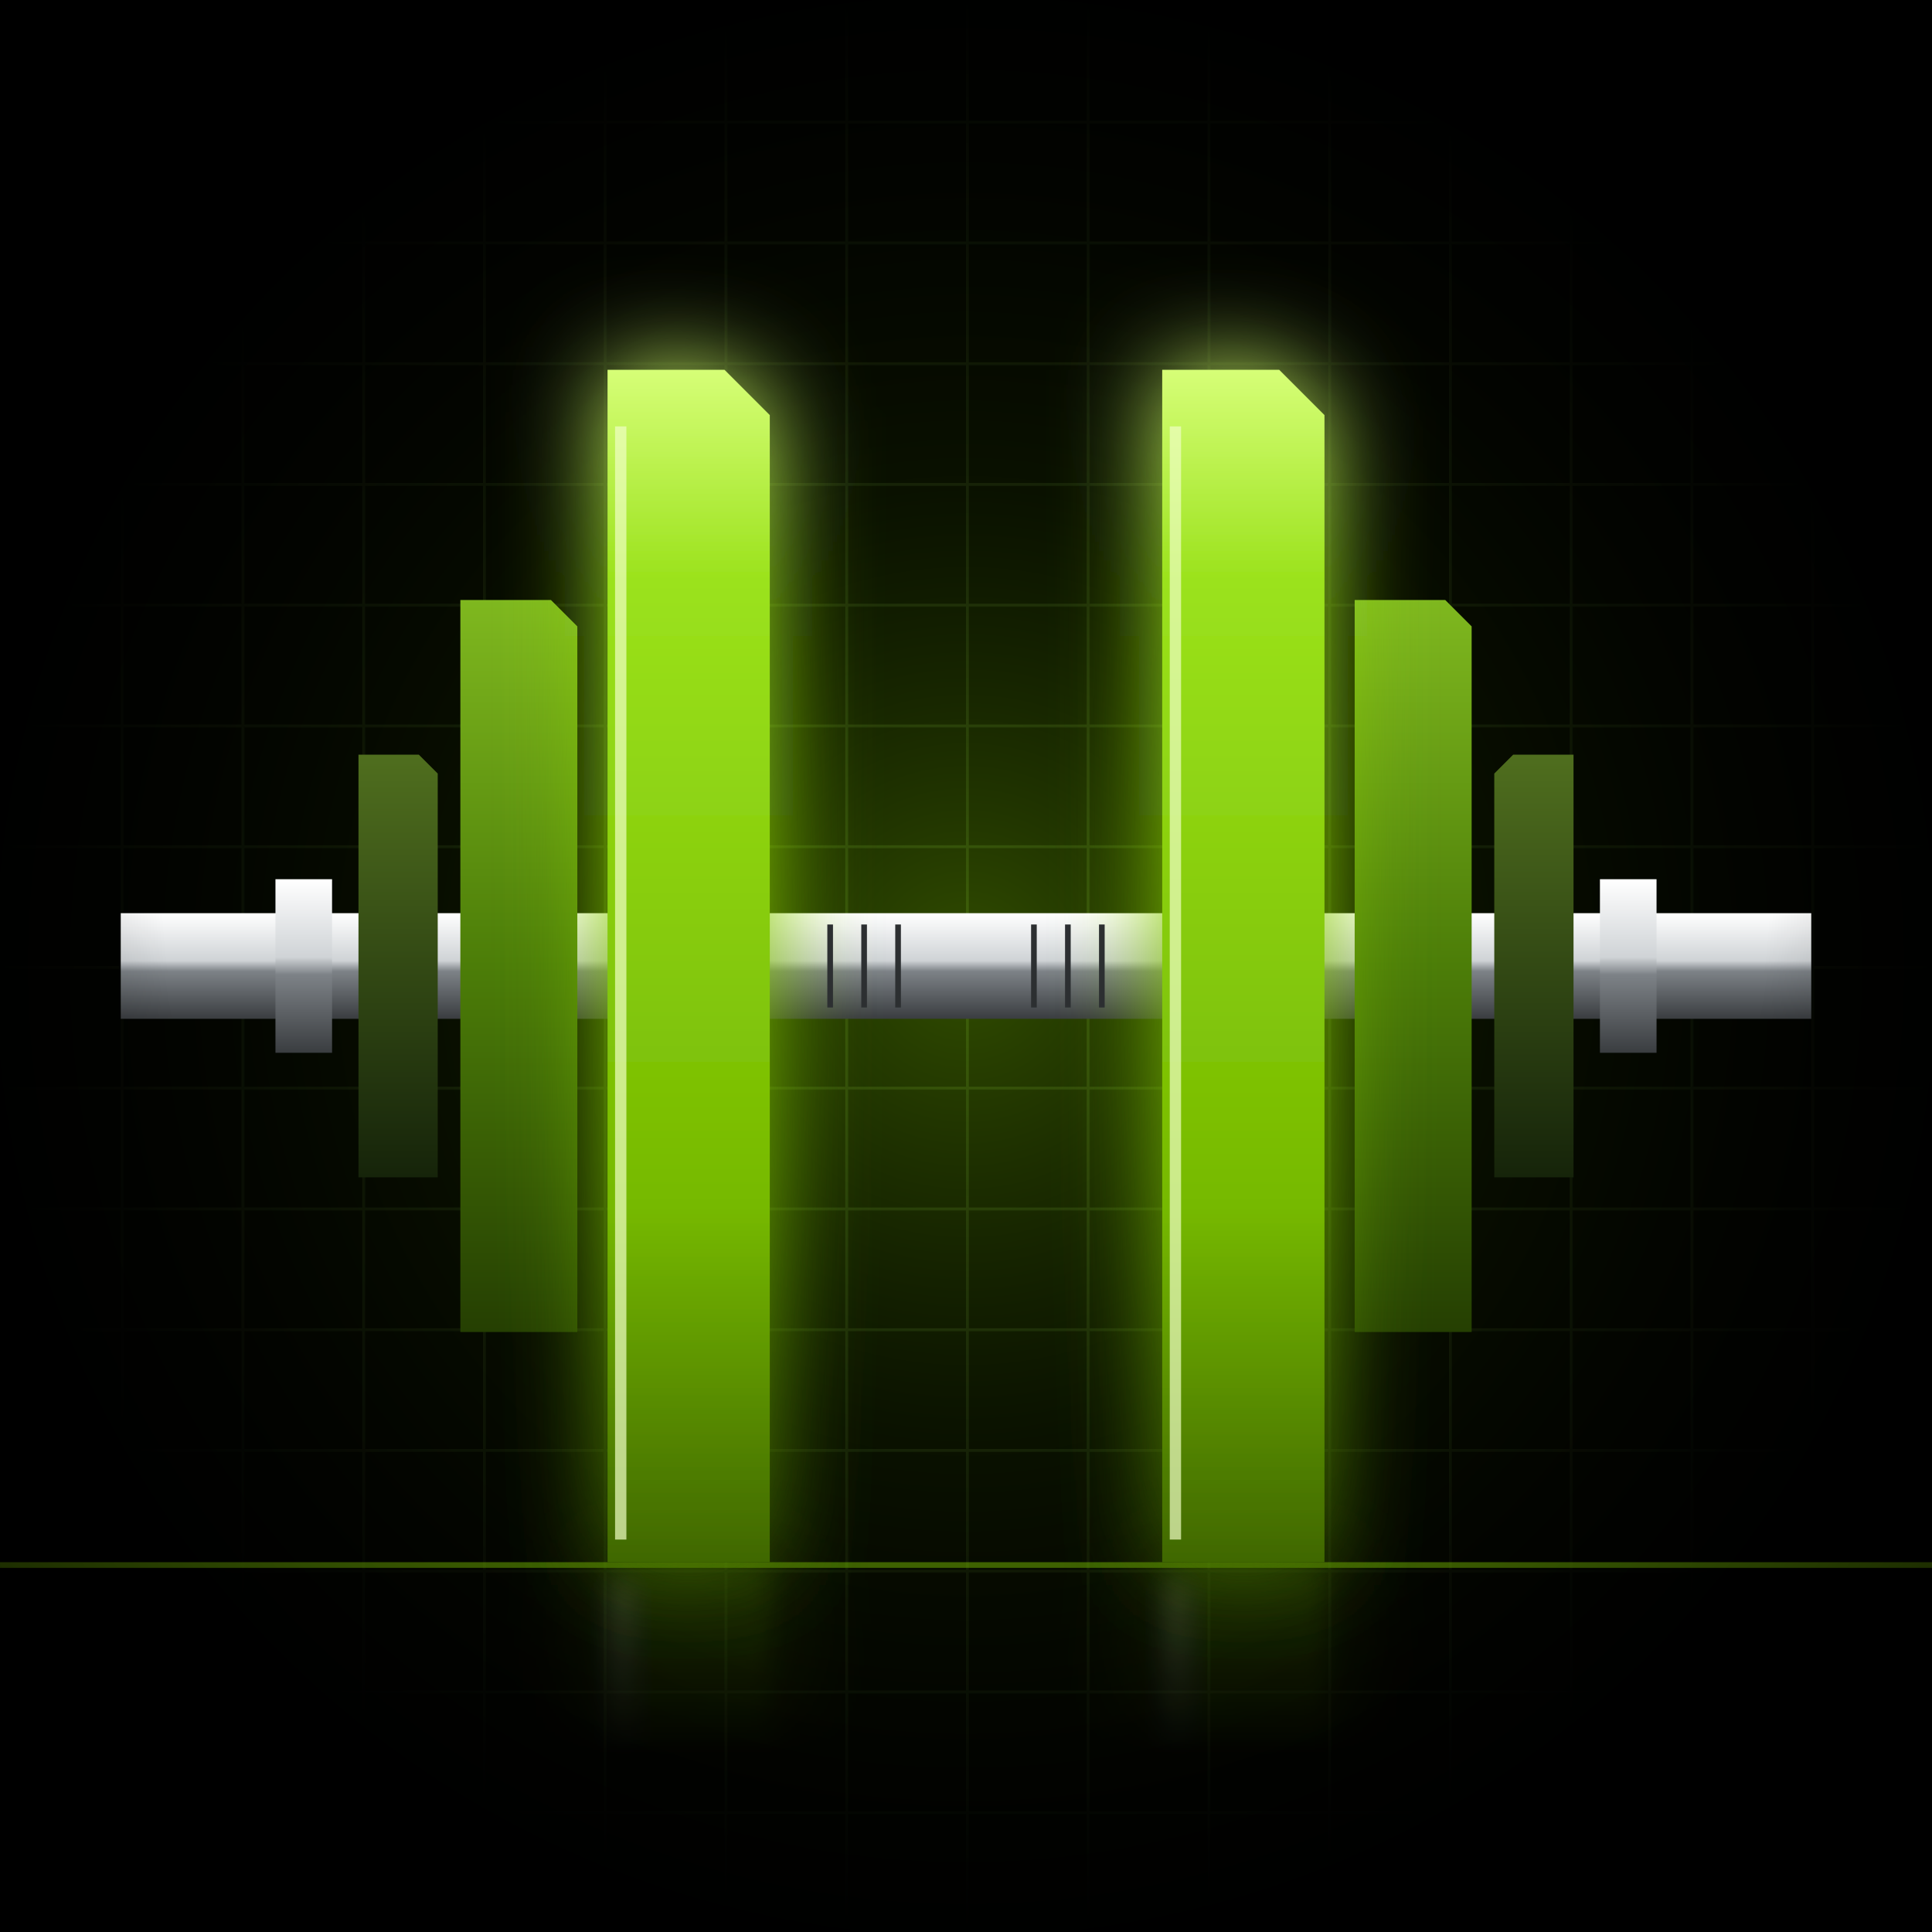
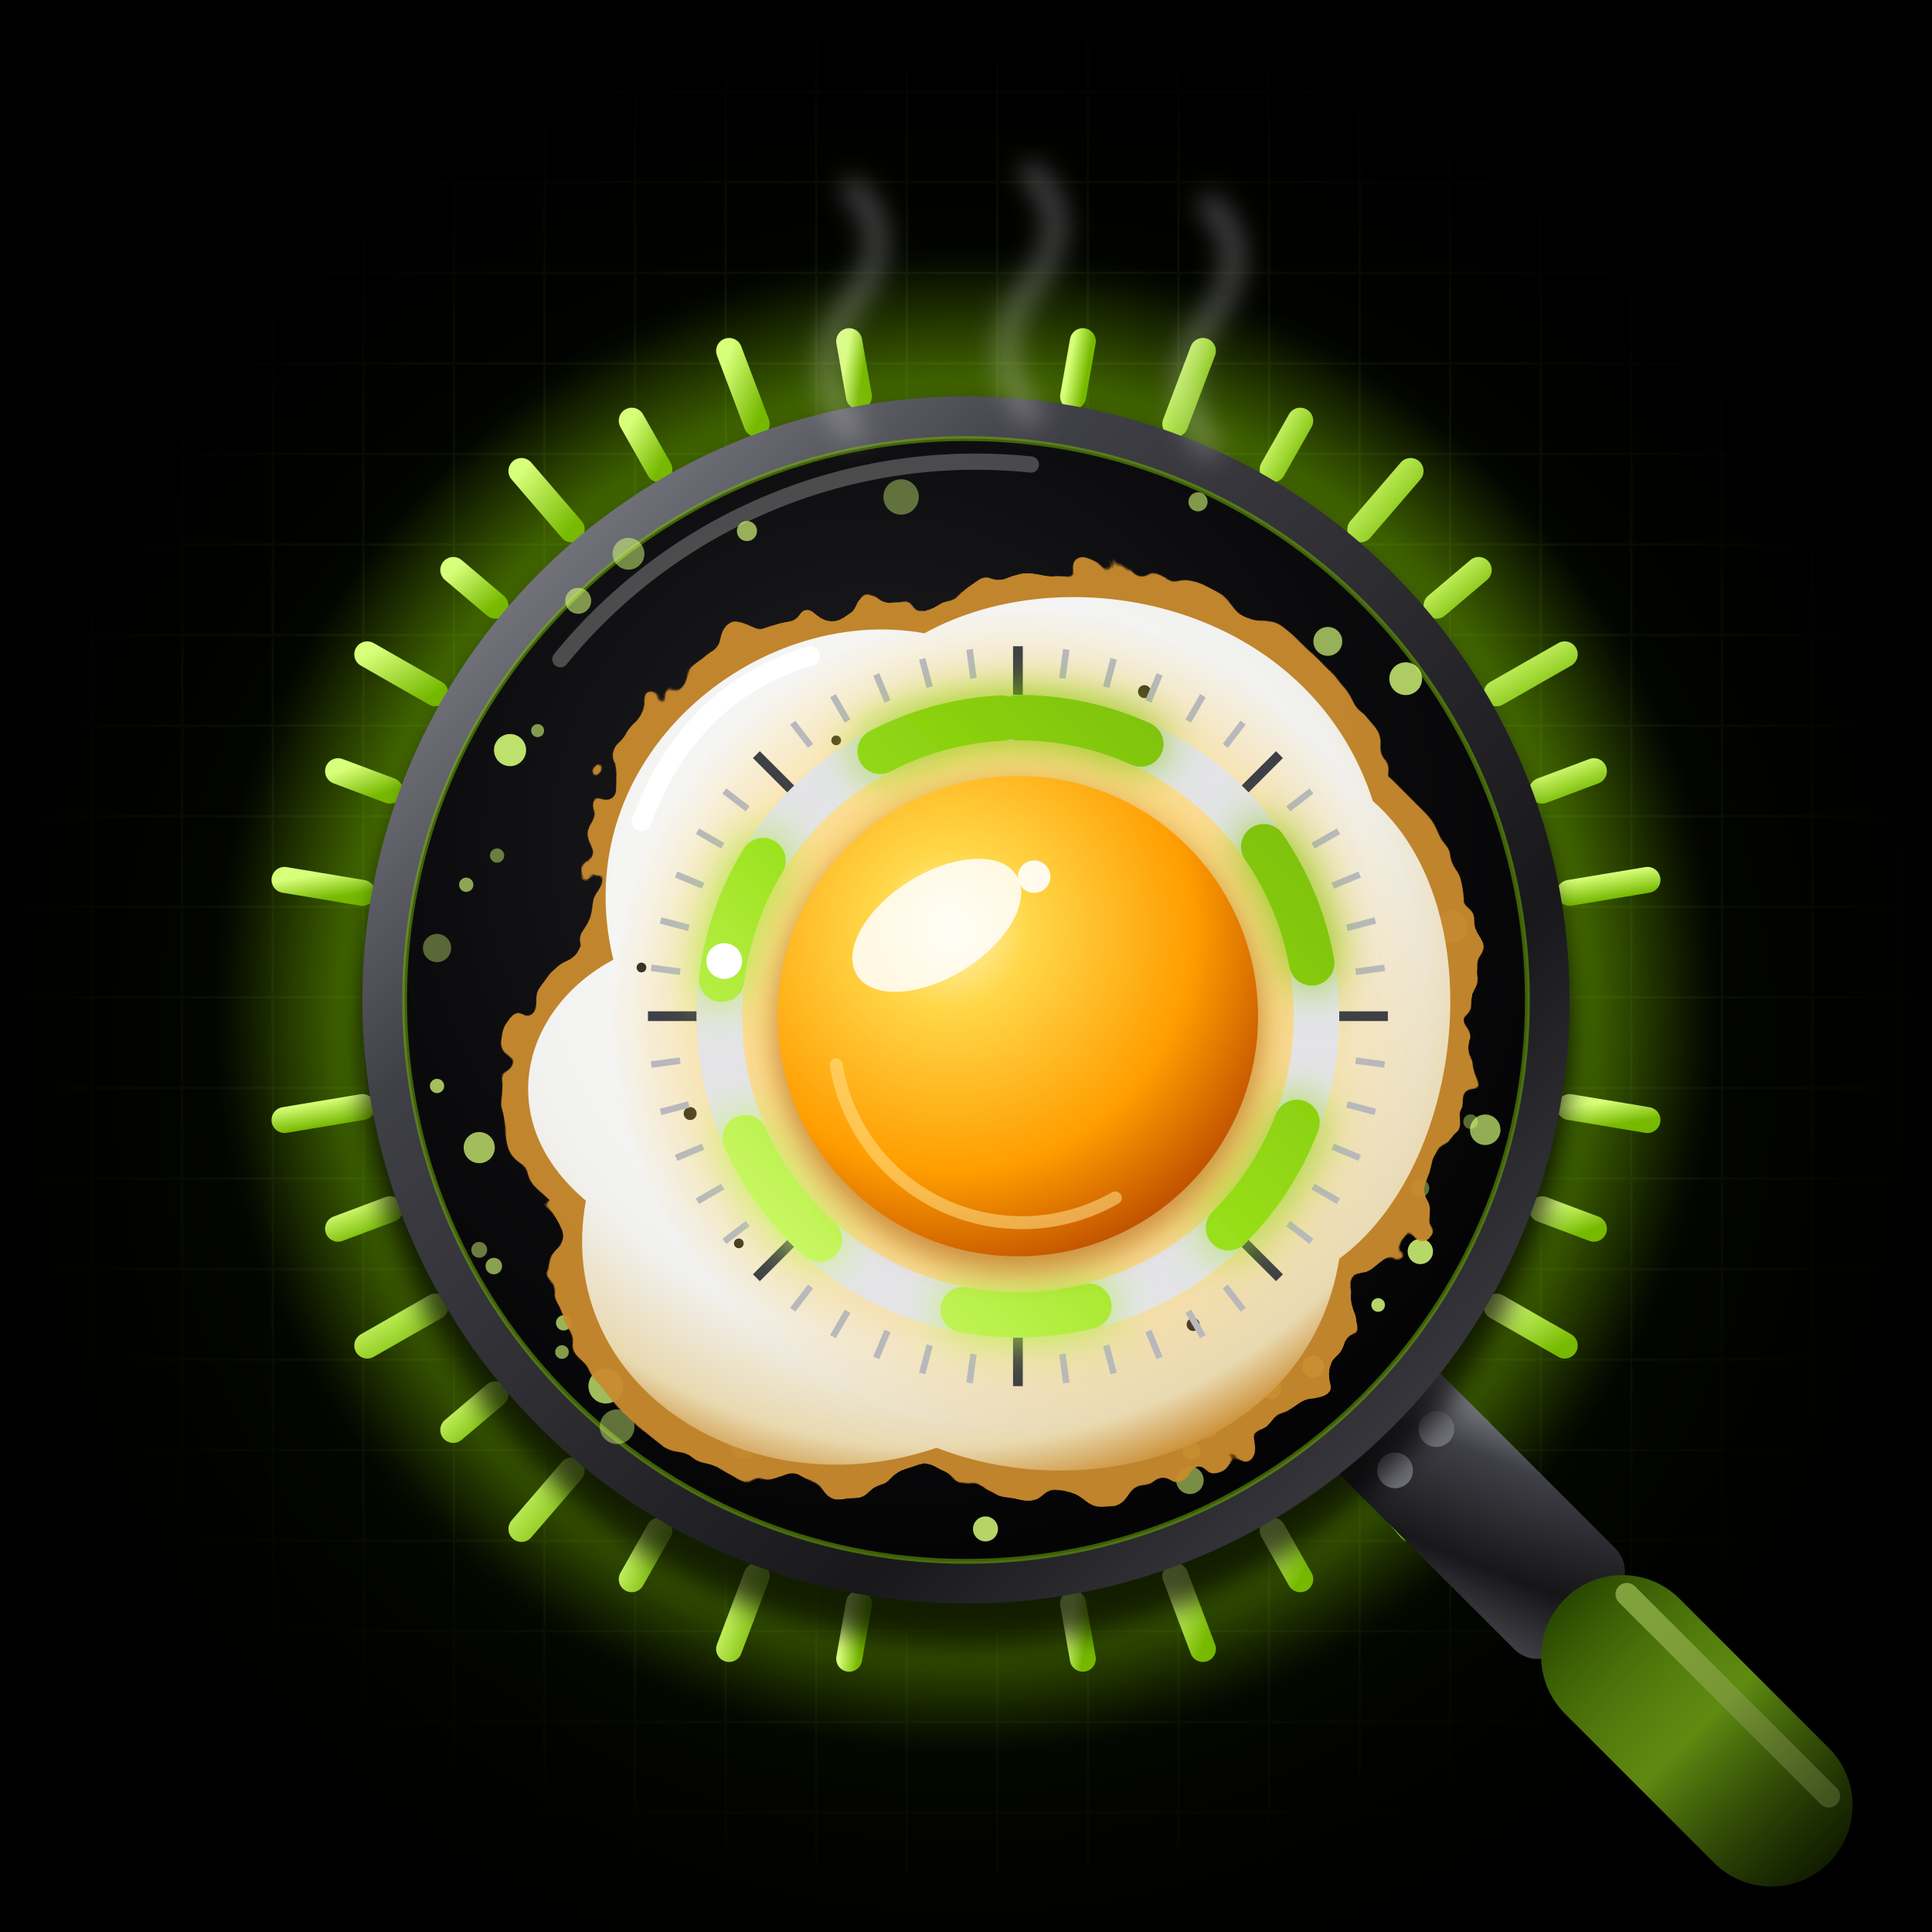
<svg xmlns="http://www.w3.org/2000/svg" viewBox="0 0 1024 1024">
  <defs>
-     <radialGradient id="bloom" cx="50%" cy="50%" r="55%">
-       <stop offset="0" stop-color="#76b900" stop-opacity=".42" />
-       <stop offset=".45" stop-color="#3d6a00" stop-opacity=".16" />
+     <radialGradient id="bloom" cx="50%" cy="55%" r="55%">
+       <stop offset="0" stop-color="#76b900" stop-opacity=".45" />
+       <stop offset=".5" stop-color="#2f5200" stop-opacity=".18" />
      <stop offset="1" stop-color="#000" stop-opacity="0" />
    </radialGradient>
-     <radialGradient id="vig" cx="50%" cy="45%" r="75%">
+     <radialGradient id="vig" cx="50%" cy="48%" r="75%">
      <stop offset=".55" stop-color="#000" stop-opacity="0" />
-       <stop offset="1" stop-color="#000" stop-opacity=".85" />
-     </radialGradient>
-     <pattern id="grid" width="64" height="64" patternUnits="userSpaceOnUse">
-       <path d="M64 0H0V64" fill="none" stroke="#1d2a10" stroke-width="3" />
+       <stop offset="1" stop-color="#000" stop-opacity=".9" />
+     </radialGradient>
+     <pattern id="grid" width="48" height="48" patternUnits="userSpaceOnUse">
+       <path d="M48 0H0V48" fill="none" stroke="#1f2e10" stroke-width="2.5" />
    </pattern>
    <radialGradient id="gridfade" cx="50%" cy="50%" r="50%">
      <stop offset="0" stop-color="#fff" />
      <stop offset="1" stop-color="#000" />
    </radialGradient>
    <mask id="gm">
      <rect width="1024" height="1024" fill="url(#gridfade)" />
    </mask>
-     <linearGradient id="hot" x1="0" y1="0" x2="0" y2="1">
+     <linearGradient id="hot" x1="0" y1="0" x2="1" y2="1">
      <stop offset="0" stop-color="#d8ff7a" />
-       <stop offset=".18" stop-color="#9be21c" />
-       <stop offset=".7" stop-color="#76b900" />
-       <stop offset="1" stop-color="#3f6600" />
-     </linearGradient>
-     <linearGradient id="mid" x1="0" y1="0" x2="0" y2="1">
-       <stop offset="0" stop-color="#7fb81f" />
-       <stop offset=".5" stop-color="#4c7d08" />
-       <stop offset="1" stop-color="#253f02" />
-     </linearGradient>
-     <linearGradient id="low" x1="0" y1="0" x2="0" y2="1">
-       <stop offset="0" stop-color="#4f6e1e" />
-       <stop offset="1" stop-color="#16240a" />
+       <stop offset=".45" stop-color="#9be21c" />
+       <stop offset="1" stop-color="#76b900" />
+     </linearGradient>
+     <linearGradient id="cyan" x1="0" y1="0" x2="1" y2="1">
+       <stop offset="0" stop-color="#a5f3fc" />
+       <stop offset="1" stop-color="#22d3ee" />
    </linearGradient>
    <linearGradient id="steel" x1="0" y1="0" x2="0" y2="1">
-       <stop offset="0" stop-color="#ffffff" />
-       <stop offset=".45" stop-color="#cfd3d6" />
-       <stop offset=".55" stop-color="#7d8287" />
-       <stop offset="1" stop-color="#3a3d40" />
-     </linearGradient>
-     <linearGradient id="refl" x1="0" y1="0" x2="0" y2="1">
-       <stop offset="0" stop-color="#fff" stop-opacity=".5" />
-       <stop offset=".6" stop-color="#fff" stop-opacity="0" />
-     </linearGradient>
-     <mask id="rm">
-       <rect x="0" y="790" width="1024" height="234" fill="url(#refl)" />
-     </mask>
-     <filter id="glow" x="-50%" y="-50%" width="200%" height="200%">
-       <feGaussianBlur stdDeviation="26" result="b" />
+       <stop offset="0" stop-color="#f4f4f5" />
+       <stop offset=".45" stop-color="#9ca3af" />
+       <stop offset=".55" stop-color="#52525b" />
+       <stop offset="1" stop-color="#d4d4d8" />
+     </linearGradient>
+     <linearGradient id="iron" x1="0" y1="0" x2="1" y2="1">
+       <stop offset="0" stop-color="#3f3f46" />
+       <stop offset=".5" stop-color="#18181b" />
+       <stop offset="1" stop-color="#050505" />
+     </linearGradient>
+     <filter id="glow" x="-30%" y="-30%" width="160%" height="160%">
+       <feGaussianBlur stdDeviation="14" result="b" />
      <feMerge>
        <feMergeNode in="b" />
        <feMergeNode in="SourceGraphic" />
      </feMerge>
    </filter>
    <filter id="soft">
-       <feGaussianBlur stdDeviation="6" />
-     </filter>
-     <g id="bar">
-       <rect x="64" y="484" width="896" height="56" fill="url(#steel)" />
-       <rect x="146" y="466" width="30" height="92" fill="url(#steel)" />
-       <rect x="848" y="466" width="30" height="92" fill="url(#steel)" />
-       <path d="M190 400H222L232 410V624H190Z" fill="url(#low)" />
-       <path d="M802 400H834V624H792V410Z" fill="url(#low)" transform="translate(0 0)" />
-       <path d="M244 318H292L306 332V706H244Z" fill="url(#mid)" />
-       <path d="M718 318H766L780 332V706H718Z" fill="url(#mid)" />
-       <g filter="url(#glow)">
-         <path d="M322 196H384L408 220V828H322Z" fill="url(#hot)" />
-         <path d="M616 196H678L702 220V828H616Z" fill="url(#hot)" />
-       </g>
-       <rect x="326" y="226" width="6" height="590" fill="#efffc4" opacity=".7" />
-       <rect x="620" y="226" width="6" height="590" fill="#efffc4" opacity=".7" />
-       <g stroke="#2c2f31" stroke-width="3">
-         <path d="M440 490V534M458 490V534M476 490V534M548 490V534M566 490V534M584 490V534" />
-       </g>
-     </g>
+       <feGaussianBlur stdDeviation="4" />
+     </filter>
+     <radialGradient id="burner" cx="50%" cy="50%" r="50%">
+       <stop offset=".72" stop-color="#76b900" stop-opacity="0" />
+       <stop offset=".82" stop-color="#76b900" stop-opacity=".55" />
+       <stop offset="1" stop-color="#76b900" stop-opacity="0" />
+     </radialGradient>
+     <linearGradient id="flame" x1="0" y1="0" x2="1" y2="1">
+       <stop offset="0" stop-color="#d8ff7a" />
+       <stop offset="1" stop-color="#76b900" />
+     </linearGradient>
+     <radialGradient id="panin" cx="42%" cy="36%" r="70%">
+       <stop offset="0" stop-color="#202024" />
+       <stop offset=".6" stop-color="#0b0b0d" />
+       <stop offset="1" stop-color="#020203" />
+     </radialGradient>
+     <linearGradient id="rim" x1="0" y1="0" x2="1" y2="1">
+       <stop offset="0" stop-color="#a1a1aa" />
+       <stop offset=".3" stop-color="#3f3f46" />
+       <stop offset=".7" stop-color="#18181b" />
+       <stop offset="1" stop-color="#52525b" />
+     </linearGradient>
+     <radialGradient id="white" cx="44%" cy="38%" r="66%">
+       <stop offset="0" stop-color="#ffffff" />
+       <stop offset=".72" stop-color="#f1f1ef" />
+       <stop offset=".9" stop-color="#e9d9b0" />
+       <stop offset="1" stop-color="#c98a2e" />
+     </radialGradient>
+     <radialGradient id="yolk" cx="36%" cy="32%" r="72%">
+       <stop offset="0" stop-color="#fff6c2" />
+       <stop offset=".22" stop-color="#ffd84a" />
+       <stop offset=".7" stop-color="#ff9d00" />
+       <stop offset="1" stop-color="#c25400" />
+     </radialGradient>
+     <radialGradient id="yolkglow" cx="50%" cy="50%" r="50%">
+       <stop offset=".55" stop-color="#ffb300" stop-opacity=".55" />
+       <stop offset="1" stop-color="#ffb300" stop-opacity="0" />
+     </radialGradient>
+     <filter id="crisp" x="-10%" y="-10%" width="120%" height="120%">
+       <feTurbulence type="fractalNoise" baseFrequency=".035" numOctaves="2" seed="4" />
+       <feDisplacementMap in="SourceGraphic" scale="34" />
+     </filter>
+     <filter id="blur8">
+       <feGaussianBlur stdDeviation="8" />
+     </filter>
+     <linearGradient id="grip" x1="0" y1="0" x2="1" y2="0">
+       <stop offset="0" stop-color="#2f5200" />
+       <stop offset=".5" stop-color="#9be21c" />
+       <stop offset="1" stop-color="#2f5200" />
+     </linearGradient>
  </defs>
  <rect id="bg" width="1024" height="1024" fill="#000" />
  <rect id="bg-grid" width="1024" height="1024" fill="url(#grid)" mask="url(#gm)" />
  <rect id="bg-bloom" width="1024" height="1024" fill="url(#bloom)" />
-   <g mask="url(#rm)" opacity=".9">
-     <use href="#bar" transform="translate(0 1658) scale(1 -1)" filter="url(#soft)" />
+   <g transform="translate(512 530) scale(.86) translate(-500 -490)">
+     <circle id="burner" cx="500" cy="490" r="462" fill="url(#burner)" filter="url(#blur8)" />
+     <line x1="878" y1="490" x2="912" y2="490" stroke="url(#flame)" stroke-width="16" stroke-linecap="round" />
+     <line x1="872" y1="556" x2="920" y2="564" stroke="url(#flame)" stroke-width="16" stroke-linecap="round" />
+     <line x1="855" y1="619" x2="887" y2="631" stroke="url(#flame)" stroke-width="16" stroke-linecap="round" />
+     <line x1="827" y1="679" x2="869" y2="703" stroke="url(#flame)" stroke-width="16" stroke-linecap="round" />
+     <line x1="790" y1="733" x2="816" y2="755" stroke="url(#flame)" stroke-width="16" stroke-linecap="round" />
+     <line x1="743" y1="780" x2="774" y2="816" stroke="url(#flame)" stroke-width="16" stroke-linecap="round" />
+     <line x1="689" y1="817" x2="706" y2="847" stroke="url(#flame)" stroke-width="16" stroke-linecap="round" />
+     <line x1="629" y1="845" x2="646" y2="890" stroke="url(#flame)" stroke-width="16" stroke-linecap="round" />
+     <line x1="566" y1="862" x2="572" y2="896" stroke="url(#flame)" stroke-width="16" stroke-linecap="round" />
+     <line x1="500" y1="868" x2="500" y2="916" stroke="url(#flame)" stroke-width="16" stroke-linecap="round" />
+     <line x1="434" y1="862" x2="428" y2="896" stroke="url(#flame)" stroke-width="16" stroke-linecap="round" />
+     <line x1="371" y1="845" x2="354" y2="890" stroke="url(#flame)" stroke-width="16" stroke-linecap="round" />
+     <line x1="311" y1="817" x2="294" y2="847" stroke="url(#flame)" stroke-width="16" stroke-linecap="round" />
+     <line x1="257" y1="780" x2="226" y2="816" stroke="url(#flame)" stroke-width="16" stroke-linecap="round" />
+     <line x1="210" y1="733" x2="184" y2="755" stroke="url(#flame)" stroke-width="16" stroke-linecap="round" />
+     <line x1="173" y1="679" x2="131" y2="703" stroke="url(#flame)" stroke-width="16" stroke-linecap="round" />
+     <line x1="145" y1="619" x2="113" y2="631" stroke="url(#flame)" stroke-width="16" stroke-linecap="round" />
+     <line x1="128" y1="556" x2="80" y2="564" stroke="url(#flame)" stroke-width="16" stroke-linecap="round" />
+     <line x1="122" y1="490" x2="88" y2="490" stroke="url(#flame)" stroke-width="16" stroke-linecap="round" />
+     <line x1="128" y1="424" x2="80" y2="416" stroke="url(#flame)" stroke-width="16" stroke-linecap="round" />
+     <line x1="145" y1="361" x2="113" y2="349" stroke="url(#flame)" stroke-width="16" stroke-linecap="round" />
+     <line x1="173" y1="301" x2="131" y2="277" stroke="url(#flame)" stroke-width="16" stroke-linecap="round" />
+     <line x1="210" y1="247" x2="184" y2="225" stroke="url(#flame)" stroke-width="16" stroke-linecap="round" />
+     <line x1="257" y1="200" x2="226" y2="164" stroke="url(#flame)" stroke-width="16" stroke-linecap="round" />
+     <line x1="311" y1="163" x2="294" y2="133" stroke="url(#flame)" stroke-width="16" stroke-linecap="round" />
+     <line x1="371" y1="135" x2="354" y2="90" stroke="url(#flame)" stroke-width="16" stroke-linecap="round" />
+     <line x1="434" y1="118" x2="428" y2="84" stroke="url(#flame)" stroke-width="16" stroke-linecap="round" />
+     <line x1="500" y1="112" x2="500" y2="64" stroke="url(#flame)" stroke-width="16" stroke-linecap="round" />
+     <line x1="566" y1="118" x2="572" y2="84" stroke="url(#flame)" stroke-width="16" stroke-linecap="round" />
+     <line x1="629" y1="135" x2="646" y2="90" stroke="url(#flame)" stroke-width="16" stroke-linecap="round" />
+     <line x1="689" y1="163" x2="706" y2="133" stroke="url(#flame)" stroke-width="16" stroke-linecap="round" />
+     <line x1="743" y1="200" x2="774" y2="164" stroke="url(#flame)" stroke-width="16" stroke-linecap="round" />
+     <line x1="790" y1="247" x2="816" y2="225" stroke="url(#flame)" stroke-width="16" stroke-linecap="round" />
+     <line x1="827" y1="301" x2="869" y2="277" stroke="url(#flame)" stroke-width="16" stroke-linecap="round" />
+     <line x1="855" y1="361" x2="887" y2="349" stroke="url(#flame)" stroke-width="16" stroke-linecap="round" />
+     <line x1="872" y1="424" x2="920" y2="416" stroke="url(#flame)" stroke-width="16" stroke-linecap="round" />
+     <g transform="rotate(45 500 490)">
+       <rect x="842" y="446" width="200" height="88" rx="20" fill="url(#rim)" />
+       <rect x="1022" y="440" width="230" height="100" rx="50" fill="url(#grip)" />
+       <rect x="1040" y="454" width="190" height="14" rx="7" fill="#d8ff7a" opacity=".6" />
+       <circle cx="892" cy="472" r="11" fill="#71717a" />
+       <circle cx="892" cy="508" r="11" fill="#71717a" />
+     </g>
+     <circle cx="500" cy="516" r="372" fill="#000" opacity=".7" filter="url(#blur8)" />
+     <circle cx="500" cy="490" r="372" fill="url(#rim)" />
+     <circle cx="500" cy="490" r="346" fill="url(#panin)" />
+     <circle cx="500" cy="490" r="346" fill="none" stroke="#76b900" stroke-width="3" opacity=".5" />
+     <path d="M250 280 A 330 330 0 0 1 540 160" fill="none" stroke="#fff" stroke-width="10" stroke-linecap="round" opacity=".25" />
+     <circle cx="363" cy="764" r="8.6" fill="#d8ff7a" opacity="0.39" />
+     <circle cx="192" cy="419" r="4.4" fill="#d8ff7a" opacity="0.63" />
+     <circle cx="811" cy="565" r="4.5" fill="#d8ff7a" opacity="0.40" />
+     <circle cx="200" cy="644" r="4.9" fill="#d8ff7a" opacity="0.47" />
+     <circle cx="261" cy="244" r="8.0" fill="#d8ff7a" opacity="0.57" />
+     <circle cx="799" cy="445" r="10.0" fill="#d8ff7a" opacity="0.51" />
+     <circle cx="688" cy="730" r="6.2" fill="#d8ff7a" opacity="0.80" />
+     <circle cx="638" cy="786" r="8.5" fill="#d8ff7a" opacity="0.55" />
+     <circle cx="211" cy="401" r="4.4" fill="#d8ff7a" opacity="0.46" />
+     <circle cx="365" cy="201" r="6.2" fill="#d8ff7a" opacity="0.67" />
+     <circle cx="200" cy="581" r="9.6" fill="#d8ff7a" opacity="0.73" />
+     <circle cx="512" cy="816" r="7.7" fill="#d8ff7a" opacity="0.83" />
+     <circle cx="460" cy="180" r="10.9" fill="#d8ff7a" opacity="0.41" />
+     <circle cx="209" cy="654" r="5.1" fill="#d8ff7a" opacity="0.62" />
+     <circle cx="820" cy="570" r="9.4" fill="#d8ff7a" opacity="0.67" />
+     <circle cx="723" cy="269" r="8.9" fill="#d8ff7a" opacity="0.68" />
+     <circle cx="219" cy="336" r="9.9" fill="#d8ff7a" opacity="0.87" />
+     <circle cx="174" cy="543" r="4.4" fill="#d8ff7a" opacity="0.74" />
+     <circle cx="292" cy="215" r="9.8" fill="#d8ff7a" opacity="0.51" />
+     <circle cx="251" cy="707" r="4.2" fill="#d8ff7a" opacity="0.60" />
+     <circle cx="650" cy="756" r="4.4" fill="#d8ff7a" opacity="0.77" />
+     <circle cx="714" cy="716" r="6.7" fill="#d8ff7a" opacity="0.83" />
+     <circle cx="780" cy="645" r="7.8" fill="#d8ff7a" opacity="0.84" />
+     <circle cx="643" cy="183" r="5.9" fill="#d8ff7a" opacity="0.58" />
+     <circle cx="285" cy="753" r="10.7" fill="#d8ff7a" opacity="0.43" />
+     <circle cx="639" cy="768" r="5.6" fill="#d8ff7a" opacity="0.62" />
+     <circle cx="236" cy="324" r="4.0" fill="#d8ff7a" opacity="0.58" />
+     <circle cx="278" cy="728" r="10.7" fill="#d8ff7a" opacity="0.73" />
+     <circle cx="174" cy="458" r="8.7" fill="#d8ff7a" opacity="0.38" />
+     <circle cx="771" cy="292" r="10.1" fill="#d8ff7a" opacity="0.79" />
+     <circle cx="252" cy="689" r="4.7" fill="#d8ff7a" opacity="0.70" />
+     <circle cx="780" cy="606" r="5.5" fill="#d8ff7a" opacity="0.44" />
+     <circle cx="338" cy="745" r="4.0" fill="#d8ff7a" opacity="0.43" />
+     <circle cx="754" cy="678" r="4.2" fill="#d8ff7a" opacity="0.83" />
+     <path d="M268 462 C 236 330 362 228 472 248 C 566 196 724 228 766 358 C 846 428 826 598 744 658 C 724 782 582 822 480 782 C 358 824 228 742 250 620 C 188 568 208 494 268 462 Z" fill="#c98a2e" filter="url(#crisp)" opacity=".95" />
+     <path d="M268 462 C 236 330 362 228 472 248 C 566 196 724 228 766 358 C 846 428 826 598 744 658 C 724 782 582 822 480 782 C 358 824 228 742 250 620 C 188 568 208 494 268 462 Z" fill="url(#white)" transform="translate(512 515) scale(.94) translate(-512 -515)" />
+     <circle cx="330" cy="560" r="4" fill="#27272a" />
+     <circle cx="360" cy="640" r="3" fill="#27272a" />
+     <circle cx="640" cy="690" r="4" fill="#27272a" />
+     <circle cx="700" cy="420" r="3" fill="#27272a" />
+     <circle cx="420" cy="330" r="3" fill="#27272a" />
+     <circle cx="610" cy="300" r="4" fill="#27272a" />
+     <circle cx="300" cy="470" r="3" fill="#27272a" />
+     <circle cx="532" cy="500" r="250" fill="url(#yolkglow)" />
+     <line x1="532.0" y1="302.0" x2="532.0" y2="272.0" stroke="#3f3f46" stroke-width="6" />
+     <line x1="559.4" y1="291.8" x2="561.8" y2="274.0" stroke="#b8b8bd" stroke-width="4" />
+     <line x1="586.4" y1="297.2" x2="591.0" y2="279.8" stroke="#b8b8bd" stroke-width="4" />
+     <line x1="612.4" y1="306.0" x2="619.3" y2="289.4" stroke="#b8b8bd" stroke-width="4" />
+     <line x1="637.0" y1="318.1" x2="646.0" y2="302.5" stroke="#b8b8bd" stroke-width="4" />
+     <line x1="659.8" y1="333.4" x2="670.8" y2="319.1" stroke="#b8b8bd" stroke-width="4" />
+     <line x1="672.0" y1="360.0" x2="693.2" y2="338.8" stroke="#3f3f46" stroke-width="6" />
+     <line x1="698.6" y1="372.2" x2="712.9" y2="361.2" stroke="#b8b8bd" stroke-width="4" />
+     <line x1="713.9" y1="395.0" x2="729.5" y2="386.0" stroke="#b8b8bd" stroke-width="4" />
+     <line x1="726.0" y1="419.6" x2="742.6" y2="412.7" stroke="#b8b8bd" stroke-width="4" />
+     <line x1="734.8" y1="445.6" x2="752.2" y2="441.0" stroke="#b8b8bd" stroke-width="4" />
+     <line x1="740.2" y1="472.6" x2="758.0" y2="470.2" stroke="#b8b8bd" stroke-width="4" />
+     <line x1="730.0" y1="500.0" x2="760.0" y2="500.0" stroke="#3f3f46" stroke-width="6" />
+     <line x1="740.2" y1="527.4" x2="758.0" y2="529.8" stroke="#b8b8bd" stroke-width="4" />
+     <line x1="734.8" y1="554.4" x2="752.2" y2="559.0" stroke="#b8b8bd" stroke-width="4" />
+     <line x1="726.0" y1="580.4" x2="742.6" y2="587.3" stroke="#b8b8bd" stroke-width="4" />
+     <line x1="713.9" y1="605.0" x2="729.5" y2="614.0" stroke="#b8b8bd" stroke-width="4" />
+     <line x1="698.6" y1="627.8" x2="712.9" y2="638.8" stroke="#b8b8bd" stroke-width="4" />
+     <line x1="672.0" y1="640.0" x2="693.2" y2="661.2" stroke="#3f3f46" stroke-width="6" />
+     <line x1="659.8" y1="666.6" x2="670.8" y2="680.9" stroke="#b8b8bd" stroke-width="4" />
+     <line x1="637.0" y1="681.9" x2="646.0" y2="697.5" stroke="#b8b8bd" stroke-width="4" />
+     <line x1="612.4" y1="694.0" x2="619.3" y2="710.6" stroke="#b8b8bd" stroke-width="4" />
+     <line x1="586.4" y1="702.8" x2="591.0" y2="720.2" stroke="#b8b8bd" stroke-width="4" />
+     <line x1="559.4" y1="708.2" x2="561.8" y2="726.0" stroke="#b8b8bd" stroke-width="4" />
+     <line x1="532.0" y1="698.0" x2="532.0" y2="728.0" stroke="#3f3f46" stroke-width="6" />
+     <line x1="504.6" y1="708.2" x2="502.2" y2="726.0" stroke="#b8b8bd" stroke-width="4" />
+     <line x1="477.6" y1="702.8" x2="473.0" y2="720.2" stroke="#b8b8bd" stroke-width="4" />
+     <line x1="451.6" y1="694.0" x2="444.7" y2="710.6" stroke="#b8b8bd" stroke-width="4" />
+     <line x1="427.0" y1="681.9" x2="418.0" y2="697.5" stroke="#b8b8bd" stroke-width="4" />
+     <line x1="404.2" y1="666.6" x2="393.2" y2="680.9" stroke="#b8b8bd" stroke-width="4" />
+     <line x1="392.0" y1="640.0" x2="370.8" y2="661.2" stroke="#3f3f46" stroke-width="6" />
+     <line x1="365.4" y1="627.8" x2="351.1" y2="638.8" stroke="#b8b8bd" stroke-width="4" />
+     <line x1="350.1" y1="605.0" x2="334.5" y2="614.0" stroke="#b8b8bd" stroke-width="4" />
+     <line x1="338.0" y1="580.4" x2="321.4" y2="587.3" stroke="#b8b8bd" stroke-width="4" />
+     <line x1="329.2" y1="554.4" x2="311.8" y2="559.0" stroke="#b8b8bd" stroke-width="4" />
+     <line x1="323.8" y1="527.4" x2="306.0" y2="529.8" stroke="#b8b8bd" stroke-width="4" />
+     <line x1="334.0" y1="500.0" x2="304.0" y2="500.0" stroke="#3f3f46" stroke-width="6" />
+     <line x1="323.8" y1="472.6" x2="306.0" y2="470.2" stroke="#b8b8bd" stroke-width="4" />
+     <line x1="329.2" y1="445.6" x2="311.8" y2="441.0" stroke="#b8b8bd" stroke-width="4" />
+     <line x1="338.0" y1="419.6" x2="321.4" y2="412.7" stroke="#b8b8bd" stroke-width="4" />
+     <line x1="350.1" y1="395.0" x2="334.5" y2="386.0" stroke="#b8b8bd" stroke-width="4" />
+     <line x1="365.4" y1="372.2" x2="351.1" y2="361.2" stroke="#b8b8bd" stroke-width="4" />
+     <line x1="392.0" y1="360.0" x2="370.8" y2="338.8" stroke="#3f3f46" stroke-width="6" />
+     <line x1="404.2" y1="333.4" x2="393.2" y2="319.1" stroke="#b8b8bd" stroke-width="4" />
+     <line x1="427.0" y1="318.1" x2="418.0" y2="302.5" stroke="#b8b8bd" stroke-width="4" />
+     <line x1="451.6" y1="306.0" x2="444.7" y2="289.4" stroke="#b8b8bd" stroke-width="4" />
+     <line x1="477.6" y1="297.2" x2="473.0" y2="279.8" stroke="#b8b8bd" stroke-width="4" />
+     <line x1="504.6" y1="291.8" x2="502.2" y2="274.0" stroke="#b8b8bd" stroke-width="4" />
+     <circle cx="532" cy="500" r="184" fill="none" stroke="#e4e4e7" stroke-width="28" />
+     <circle cx="532" cy="500" r="184" fill="none" stroke="url(#hot)" stroke-width="28" stroke-linecap="round" pathLength="100" stroke-dasharray="78 100" transform="rotate(-90 532 500)" filter="url(#glow)" />
+     <circle cx="351" cy="466" r="11" fill="#fff" />
+     <circle cx="532" cy="508" r="150" fill="#9a3f00" opacity=".45" filter="url(#blur8)" />
+     <circle cx="532" cy="500" r="148" fill="url(#yolk)" />
+     <path d="M420 530 A 116 116 0 0 0 592 612" fill="none" stroke="#ffe08a" stroke-width="8" stroke-linecap="round" opacity=".55" />
+     <ellipse cx="482" cy="444" rx="58" ry="32" fill="#fff" opacity=".85" transform="rotate(-32 482 444)" />
+     <circle cx="542" cy="414" r="10" fill="#fff" opacity=".9" />
+     <path d="M300 380 Q 330 300 404 278" fill="none" stroke="#fff" stroke-width="12" stroke-linecap="round" />
+     <g fill="none" stroke="#e4e4e7" stroke-width="12" stroke-linecap="round" opacity=".35" filter="url(#blur8)">
+       <path d="M430 140 Q 400 100 430 60 T 430 -10" />
+       <path d="M540 130 Q 510 90 540 50 T 540 -20" />
+       <path d="M650 150 Q 620 110 650 70 T 650 0" />
+     </g>
  </g>
-   <rect id="bg-floor" x="0" y="828" width="1024" height="3" fill="#76b900" opacity=".5" />
-   <use href="#bar" />
  <rect id="bg-vig" width="1024" height="1024" fill="url(#vig)" />
</svg>
